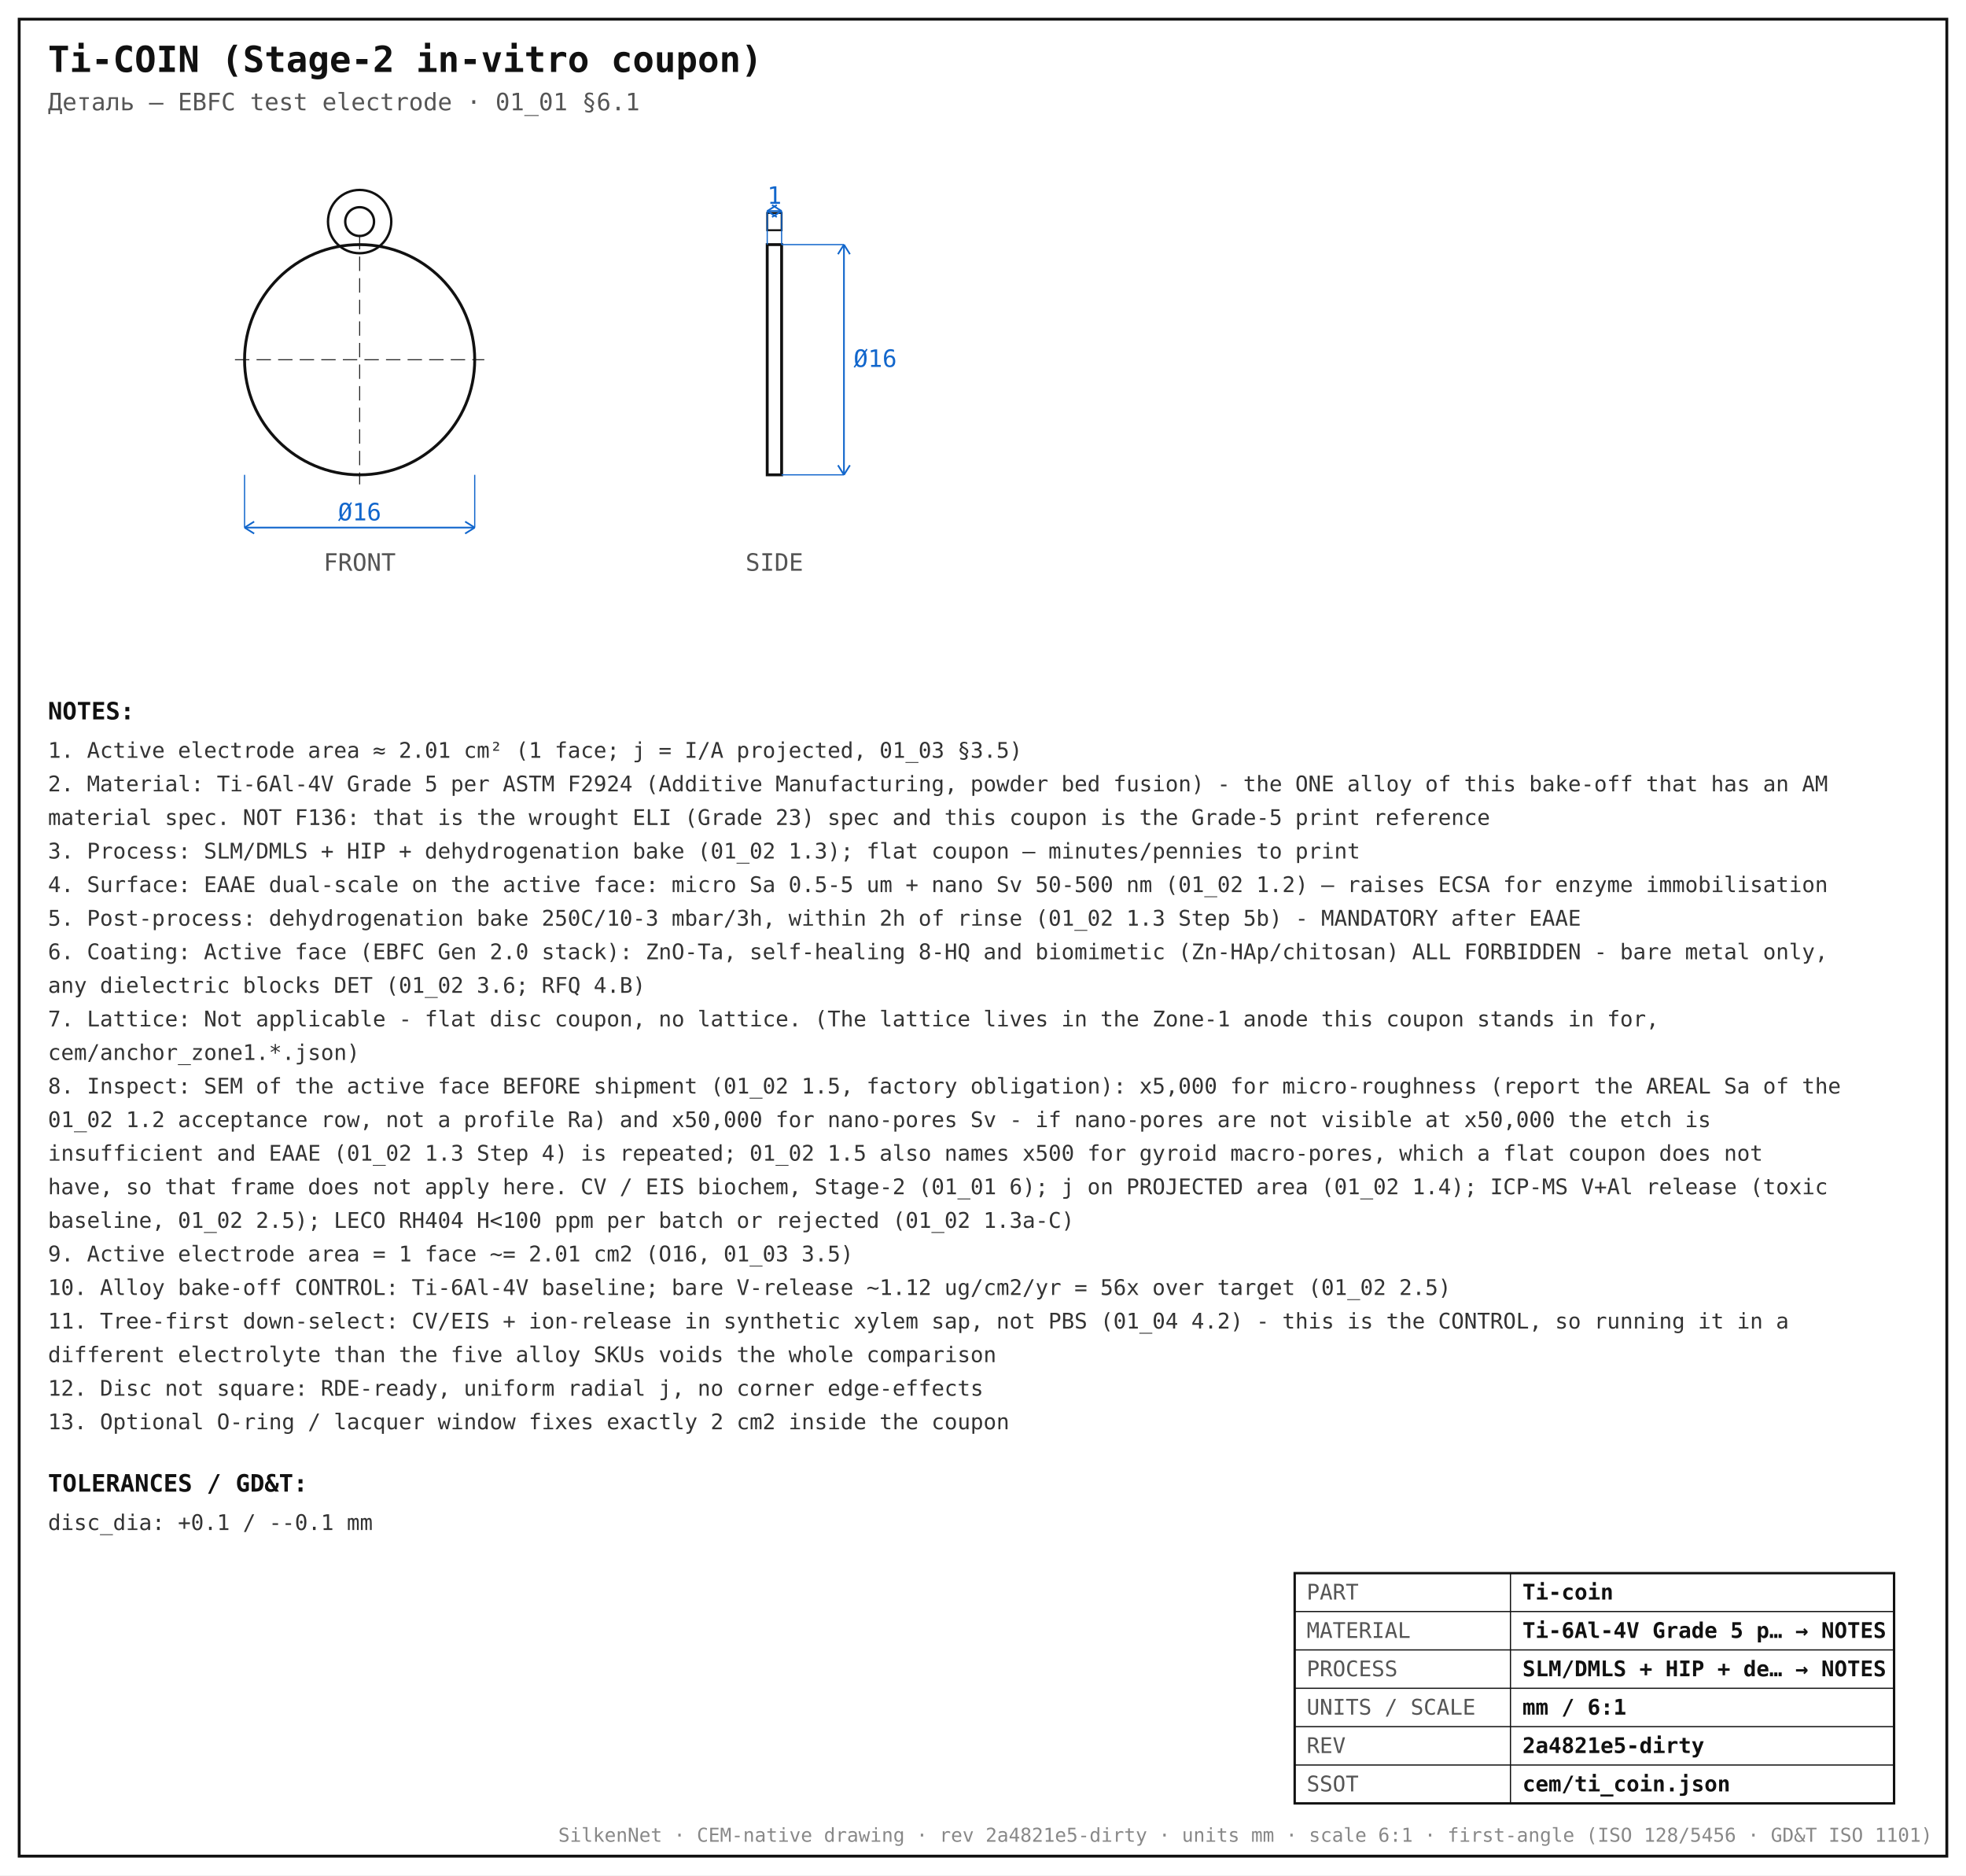
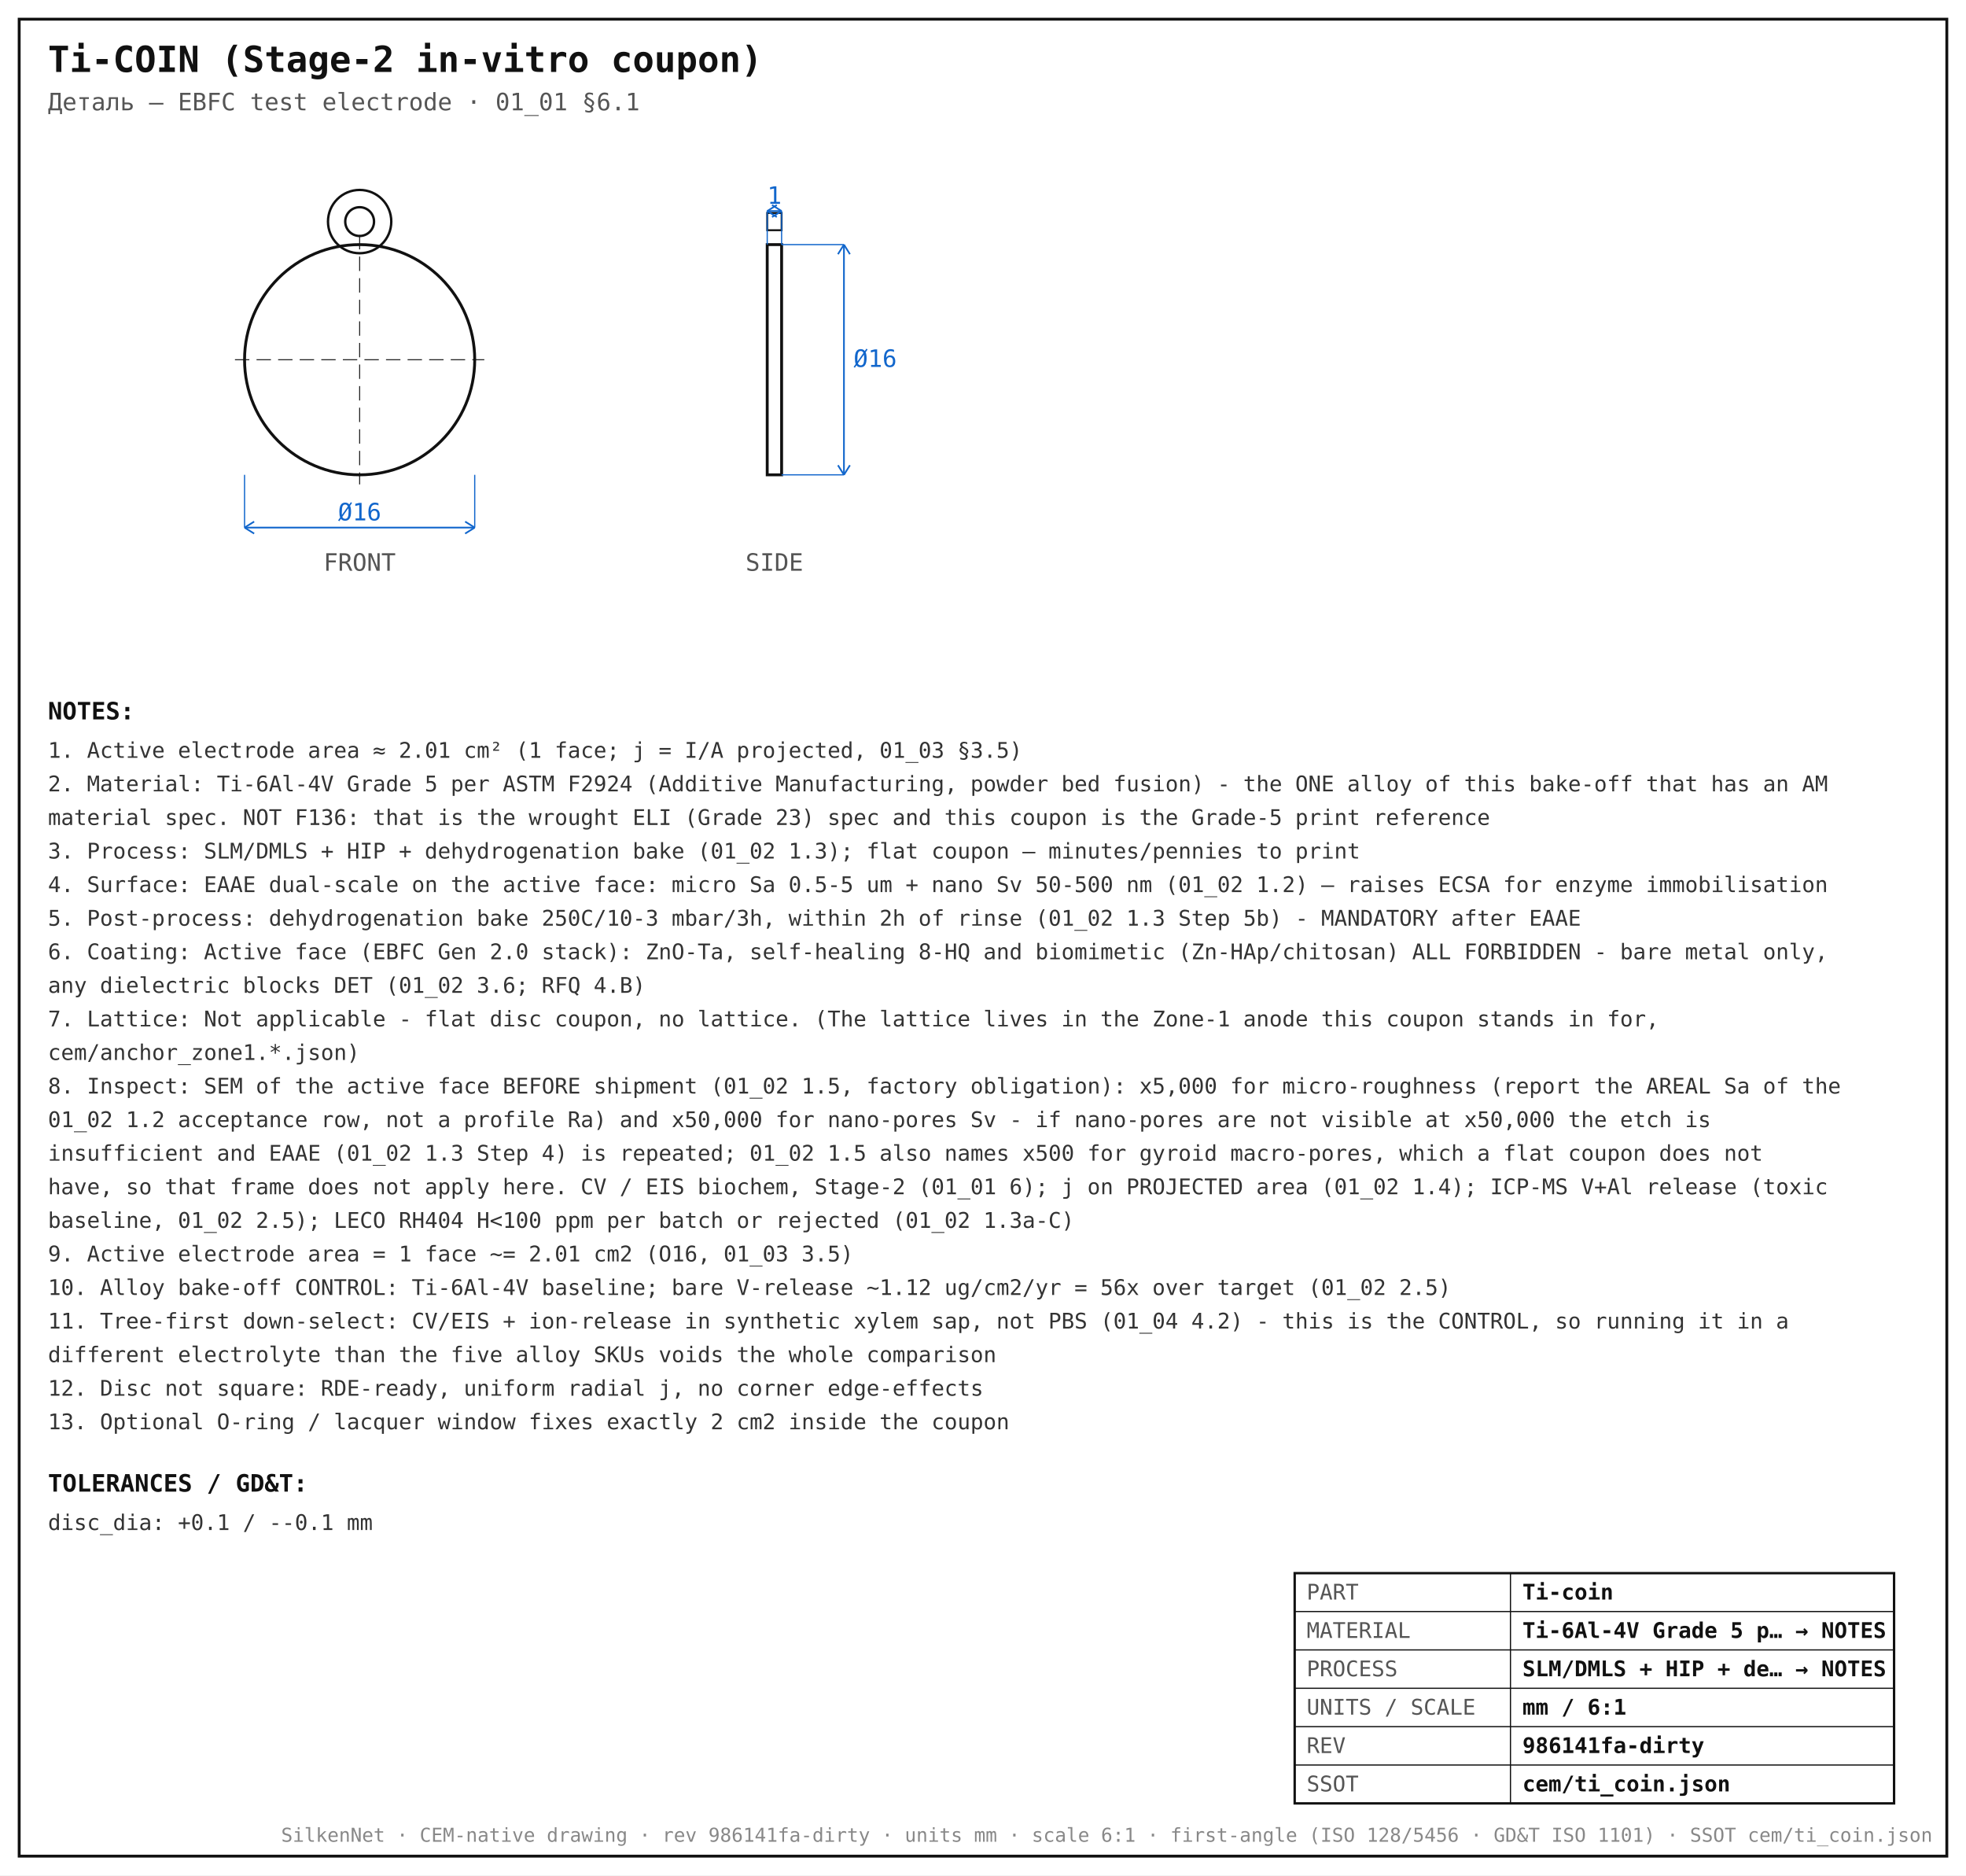
<svg xmlns="http://www.w3.org/2000/svg" width="820" height="782" viewBox="0 0 820 782">
  <rect x="0" y="0" width="820" height="782" fill="white" />
  <rect x="8" y="8" width="804" height="766" fill="none" stroke="#111" stroke-width="1.2" />
  <text x="20" y="30" font-family="monospace" font-size="15" text-anchor="start" fill="#111" font-weight="bold">Ti-COIN  (Stage-2 in-vitro coupon)</text>
  <text x="20" y="46" font-family="monospace" font-size="10" text-anchor="start" fill="#555" font-weight="normal">Деталь — EBFC test electrode · 01_01 §6.1</text>
  <circle cx="150" cy="150" r="48" fill="none" stroke="#111" stroke-width="1.2" />
  <line x1="98" y1="150" x2="202" y2="150" stroke="#111" stroke-width="0.4" stroke-dasharray="6 3" />
  <line x1="150" y1="98" x2="150" y2="202" stroke="#111" stroke-width="0.4" stroke-dasharray="6 3" />
  <circle cx="150" cy="92.4" r="13.2" fill="none" stroke="#111" stroke-width="1" />
  <circle cx="150" cy="92.4" r="6" fill="none" stroke="#111" stroke-width="1" />
  <text x="150" y="238" font-family="monospace" font-size="10" text-anchor="middle" fill="#555" font-weight="normal">FRONT</text>
  <line x1="102" y1="198" x2="102" y2="220" stroke="#1166cc" stroke-width="0.5" />
  <line x1="198" y1="198" x2="198" y2="220" stroke="#1166cc" stroke-width="0.5" />
  <line x1="102" y1="220" x2="198" y2="220" stroke="#1166cc" stroke-width="0.7" />
  <line x1="102" y1="220" x2="106" y2="217.5" stroke="#1166cc" stroke-width="0.7" />
  <line x1="102" y1="220" x2="106" y2="222.5" stroke="#1166cc" stroke-width="0.7" />
  <line x1="198" y1="220" x2="194" y2="217.5" stroke="#1166cc" stroke-width="0.7" />
  <line x1="198" y1="220" x2="194" y2="222.5" stroke="#1166cc" stroke-width="0.7" />
  <text x="150" y="217" font-family="monospace" font-size="10" text-anchor="middle" fill="#1166cc" font-weight="normal">Ø16</text>
  <rect x="320" y="102" width="6" height="96" fill="none" stroke="#111" stroke-width="1.2" />
  <rect x="320" y="88.8" width="6" height="7.2" fill="none" stroke="#111" stroke-width="0.8" />
  <text x="323" y="238" font-family="monospace" font-size="10" text-anchor="middle" fill="#555" font-weight="normal">SIDE</text>
  <line x1="326" y1="102" x2="352" y2="102" stroke="#1166cc" stroke-width="0.5" />
  <line x1="326" y1="198" x2="352" y2="198" stroke="#1166cc" stroke-width="0.5" />
  <line x1="352" y1="102" x2="352" y2="198" stroke="#1166cc" stroke-width="0.7" />
  <line x1="352" y1="102" x2="349.5" y2="106" stroke="#1166cc" stroke-width="0.7" />
  <line x1="352" y1="102" x2="354.5" y2="106" stroke="#1166cc" stroke-width="0.7" />
  <line x1="352" y1="198" x2="349.5" y2="194" stroke="#1166cc" stroke-width="0.7" />
  <line x1="352" y1="198" x2="354.5" y2="194" stroke="#1166cc" stroke-width="0.7" />
  <text x="356" y="153" font-family="monospace" font-size="10" text-anchor="start" fill="#1166cc" font-weight="normal">Ø16</text>
  <line x1="320" y1="102" x2="320" y2="88" stroke="#1166cc" stroke-width="0.5" />
  <line x1="326" y1="102" x2="326" y2="88" stroke="#1166cc" stroke-width="0.5" />
  <line x1="320" y1="88" x2="326" y2="88" stroke="#1166cc" stroke-width="0.7" />
  <line x1="320" y1="88" x2="324" y2="85.5" stroke="#1166cc" stroke-width="0.7" />
  <line x1="320" y1="88" x2="324" y2="90.5" stroke="#1166cc" stroke-width="0.7" />
  <line x1="326" y1="88" x2="322" y2="85.5" stroke="#1166cc" stroke-width="0.7" />
  <line x1="326" y1="88" x2="322" y2="90.5" stroke="#1166cc" stroke-width="0.7" />
  <text x="323" y="85" font-family="monospace" font-size="10" text-anchor="middle" fill="#1166cc" font-weight="normal">1</text>
  <text x="20" y="300" font-family="monospace" font-size="10" text-anchor="start" fill="#111" font-weight="bold">NOTES:</text>
  <text x="20" y="316" font-family="monospace" font-size="9" text-anchor="start" fill="#333" font-weight="normal">1. Active electrode area ≈ 2.01 cm² (1 face; j = I/A projected, 01_03 §3.5)</text>
  <text x="20" y="330" font-family="monospace" font-size="9" text-anchor="start" fill="#333" font-weight="normal">2. Material: Ti-6Al-4V Grade 5 per ASTM F2924 (Additive Manufacturing, powder bed fusion) - the ONE alloy of this bake-off that has an AM</text>
  <text x="20" y="344" font-family="monospace" font-size="9" text-anchor="start" fill="#333" font-weight="normal">   material spec. NOT F136: that is the wrought ELI (Grade 23) spec and this coupon is the Grade-5 print reference</text>
  <text x="20" y="358" font-family="monospace" font-size="9" text-anchor="start" fill="#333" font-weight="normal">3. Process: SLM/DMLS + HIP + dehydrogenation bake (01_02 1.3); flat coupon — minutes/pennies to print</text>
  <text x="20" y="372" font-family="monospace" font-size="9" text-anchor="start" fill="#333" font-weight="normal">4. Surface: EAAE dual-scale on the active face: micro Sa 0.5-5 um + nano Sv 50-500 nm (01_02 1.2) — raises ECSA for enzyme immobilisation</text>
  <text x="20" y="386" font-family="monospace" font-size="9" text-anchor="start" fill="#333" font-weight="normal">5. Post-process: dehydrogenation bake 250C/10-3 mbar/3h, within 2h of rinse (01_02 1.3 Step 5b) - MANDATORY after EAAE</text>
  <text x="20" y="400" font-family="monospace" font-size="9" text-anchor="start" fill="#333" font-weight="normal">6. Coating: Active face (EBFC Gen 2.0 stack): ZnO-Ta, self-healing 8-HQ and biomimetic (Zn-HAp/chitosan) ALL FORBIDDEN - bare metal only,</text>
  <text x="20" y="414" font-family="monospace" font-size="9" text-anchor="start" fill="#333" font-weight="normal">   any dielectric blocks DET (01_02 3.6; RFQ 4.B)</text>
  <text x="20" y="428" font-family="monospace" font-size="9" text-anchor="start" fill="#333" font-weight="normal">7. Lattice: Not applicable - flat disc coupon, no lattice. (The lattice lives in the Zone-1 anode this coupon stands in for,</text>
  <text x="20" y="442" font-family="monospace" font-size="9" text-anchor="start" fill="#333" font-weight="normal">   cem/anchor_zone1.*.json)</text>
  <text x="20" y="456" font-family="monospace" font-size="9" text-anchor="start" fill="#333" font-weight="normal">8. Inspect: SEM of the active face BEFORE shipment (01_02 1.5, factory obligation): x5,000 for micro-roughness (report the AREAL Sa of the</text>
  <text x="20" y="470" font-family="monospace" font-size="9" text-anchor="start" fill="#333" font-weight="normal">   01_02 1.2 acceptance row, not a profile Ra) and x50,000 for nano-pores Sv - if nano-pores are not visible at x50,000 the etch is</text>
  <text x="20" y="484" font-family="monospace" font-size="9" text-anchor="start" fill="#333" font-weight="normal">   insufficient and EAAE (01_02 1.3 Step 4) is repeated; 01_02 1.5 also names x500 for gyroid macro-pores, which a flat coupon does not</text>
  <text x="20" y="498" font-family="monospace" font-size="9" text-anchor="start" fill="#333" font-weight="normal">   have, so that frame does not apply here. CV / EIS biochem, Stage-2 (01_01 6); j on PROJECTED area (01_02 1.4); ICP-MS V+Al release (toxic</text>
  <text x="20" y="512" font-family="monospace" font-size="9" text-anchor="start" fill="#333" font-weight="normal">   baseline, 01_02 2.5); LECO RH404 H&lt;100 ppm per batch or rejected (01_02 1.3a-C)</text>
  <text x="20" y="526" font-family="monospace" font-size="9" text-anchor="start" fill="#333" font-weight="normal">9. Active electrode area = 1 face ~= 2.01 cm2 (O16, 01_03 3.5)</text>
  <text x="20" y="540" font-family="monospace" font-size="9" text-anchor="start" fill="#333" font-weight="normal">10. Alloy bake-off CONTROL: Ti-6Al-4V baseline; bare V-release ~1.12 ug/cm2/yr = 56x over target (01_02 2.5)</text>
  <text x="20" y="554" font-family="monospace" font-size="9" text-anchor="start" fill="#333" font-weight="normal">11. Tree-first down-select: CV/EIS + ion-release in synthetic xylem sap, not PBS (01_04 4.2) - this is the CONTROL, so running it in a</text>
  <text x="20" y="568" font-family="monospace" font-size="9" text-anchor="start" fill="#333" font-weight="normal">   different electrolyte than the five alloy SKUs voids the whole comparison</text>
  <text x="20" y="582" font-family="monospace" font-size="9" text-anchor="start" fill="#333" font-weight="normal">12. Disc not square: RDE-ready, uniform radial j, no corner edge-effects</text>
  <text x="20" y="596" font-family="monospace" font-size="9" text-anchor="start" fill="#333" font-weight="normal">13. Optional O-ring / lacquer window fixes exactly 2 cm2 inside the coupon</text>
  <text x="20" y="622" font-family="monospace" font-size="10" text-anchor="start" fill="#111" font-weight="bold">TOLERANCES / GD&amp;T:</text>
  <text x="20" y="638" font-family="monospace" font-size="9" text-anchor="start" fill="#333" font-weight="normal">disc_dia: +0.1 / --0.1 mm</text>
  <rect x="540" y="656" width="250" height="96" fill="none" stroke="#111" stroke-width="1" />
  <line x1="630" y1="656" x2="630" y2="672" stroke="#111" stroke-width="0.5" />
  <text x="545" y="667" font-family="monospace" font-size="9" text-anchor="start" fill="#555" font-weight="normal">PART</text>
  <text x="635" y="667" font-family="monospace" font-size="9" text-anchor="start" fill="#111" font-weight="bold">Ti-coin</text>
  <line x1="540" y1="672" x2="790" y2="672" stroke="#111" stroke-width="0.5" />
  <line x1="630" y1="672" x2="630" y2="688" stroke="#111" stroke-width="0.5" />
  <text x="545" y="683" font-family="monospace" font-size="9" text-anchor="start" fill="#555" font-weight="normal">MATERIAL</text>
  <text x="635" y="683" font-family="monospace" font-size="9" text-anchor="start" fill="#111" font-weight="bold">Ti-6Al-4V Grade 5 p… → NOTES</text>
  <line x1="540" y1="688" x2="790" y2="688" stroke="#111" stroke-width="0.5" />
  <line x1="630" y1="688" x2="630" y2="704" stroke="#111" stroke-width="0.5" />
  <text x="545" y="699" font-family="monospace" font-size="9" text-anchor="start" fill="#555" font-weight="normal">PROCESS</text>
  <text x="635" y="699" font-family="monospace" font-size="9" text-anchor="start" fill="#111" font-weight="bold">SLM/DMLS + HIP + de… → NOTES</text>
  <line x1="540" y1="704" x2="790" y2="704" stroke="#111" stroke-width="0.5" />
  <line x1="630" y1="704" x2="630" y2="720" stroke="#111" stroke-width="0.5" />
  <text x="545" y="715" font-family="monospace" font-size="9" text-anchor="start" fill="#555" font-weight="normal">UNITS / SCALE</text>
  <text x="635" y="715" font-family="monospace" font-size="9" text-anchor="start" fill="#111" font-weight="bold">mm / 6:1</text>
  <line x1="540" y1="720" x2="790" y2="720" stroke="#111" stroke-width="0.5" />
  <line x1="630" y1="720" x2="630" y2="736" stroke="#111" stroke-width="0.5" />
  <text x="545" y="731" font-family="monospace" font-size="9" text-anchor="start" fill="#555" font-weight="normal">REV</text>
-   <text x="635" y="731" font-family="monospace" font-size="9" text-anchor="start" fill="#111" font-weight="bold">2a4821e5-dirty</text>
+   <text x="635" y="731" font-family="monospace" font-size="9" text-anchor="start" fill="#111" font-weight="bold">986141fa-dirty</text>
  <line x1="540" y1="736" x2="790" y2="736" stroke="#111" stroke-width="0.5" />
  <line x1="630" y1="736" x2="630" y2="752" stroke="#111" stroke-width="0.5" />
  <text x="545" y="747" font-family="monospace" font-size="9" text-anchor="start" fill="#555" font-weight="normal">SSOT</text>
  <text x="635" y="747" font-family="monospace" font-size="9" text-anchor="start" fill="#111" font-weight="bold">cem/ti_coin.json</text>
-   <text x="806" y="768" font-family="monospace" font-size="8" text-anchor="end" fill="#888" font-weight="normal">SilkenNet · CEM-native drawing · rev 2a4821e5-dirty · units mm · scale 6:1 · first-angle (ISO 128/5456 · GD&amp;T ISO 1101)</text>
+   <text x="806" y="768" font-family="monospace" font-size="8" text-anchor="end" fill="#888" font-weight="normal">SilkenNet · CEM-native drawing · rev 986141fa-dirty · units mm · scale 6:1 · first-angle (ISO 128/5456 · GD&amp;T ISO 1101) · SSOT cem/ti_coin.json</text>
</svg>
